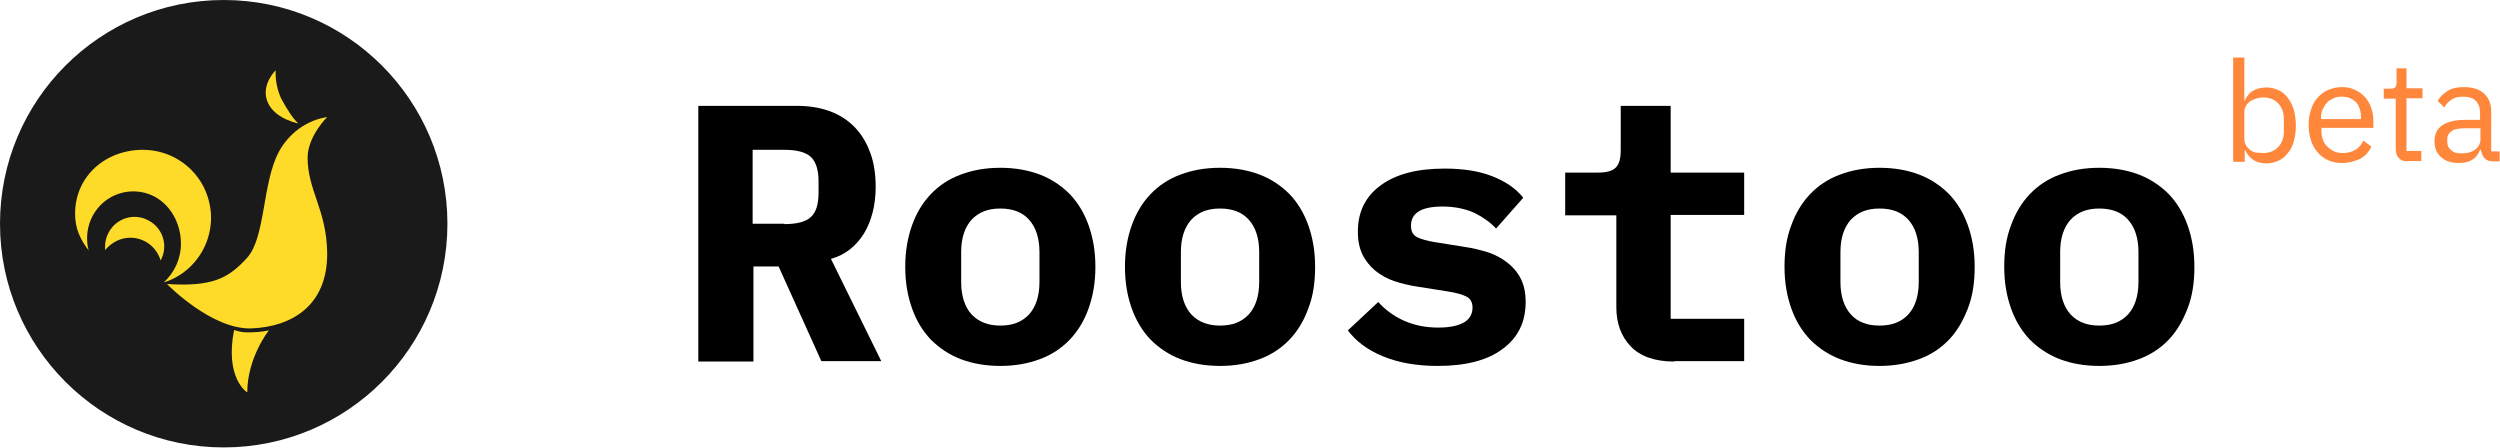
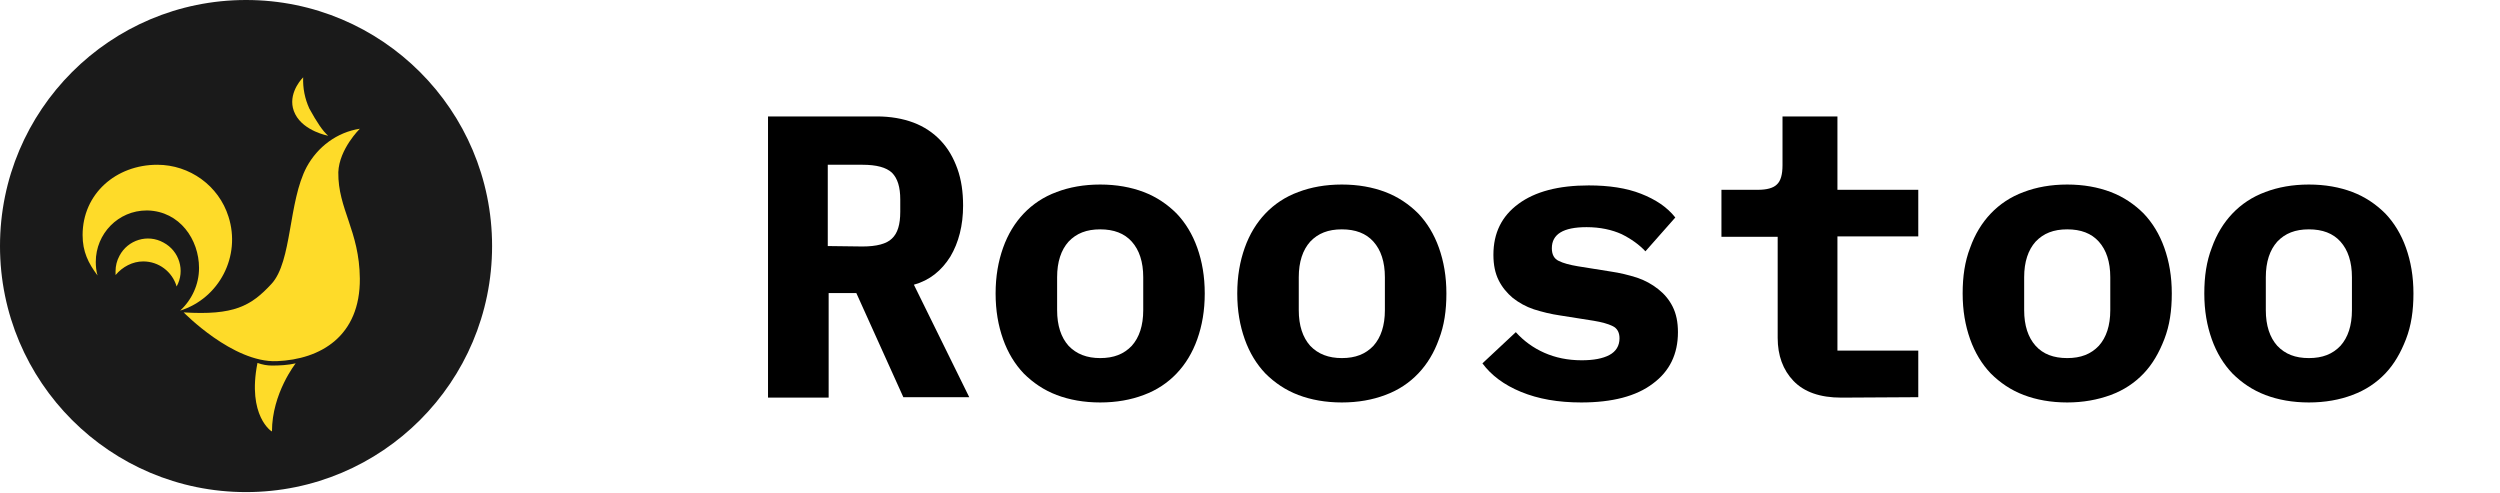
- <svg xmlns="http://www.w3.org/2000/svg" version="1.1" id="Layer_1" x="0px" y="0px" viewBox="0 0 625.8 112" style="enable-background:new 0 0 625.8 112;" xml:space="preserve">
+ <svg xmlns="http://www.w3.org/2000/svg" version="1.1" id="Layer_1" x="0px" y="0px" viewBox="0 0 569 112" style="enable-background:new 0 0 569 112;" xml:space="preserve">
  <style type="text/css">
	.st0{fill:#1A1A1A;}
	.st1{fill:#FEDB29;}
- 	.st2{fill:#FF873C;}
</style>
  <circle class="st0" cx="56" cy="56" r="56" />
  <path class="st1" d="M81.9,29.3c-5.2,0.8-9.6,4.1-12.1,8.7c-4.2,7.9-3.3,21.5-8,26.6s-8.6,7.2-20,6.5c0,0,11.2,11.5,21.2,11.1  s19-5.7,18.9-18.8c-0.1-10.9-5-15.8-4.9-24.2C77.2,33.9,81.9,29.3,81.9,29.3z" />
  <path class="st1" d="M69,17.6c-0.1,2.5,0.4,4.9,1.4,7.1c1.7,3.1,3.1,5.2,4.3,6.2c0,0-5.5-1-7.5-4.9S68.1,18.5,69,17.6z" />
  <path class="st1" d="M58.6,82.6c1.1,0.4,2.2,0.6,3.3,0.6c1.8,0,3.6-0.1,5.4-0.5c0,0-5.4,6.8-5.4,15.5C61.9,98.3,56.2,94.7,58.6,82.6  z" />
  <path class="st1" d="M32.6,59.5c3.5,0,6.6,2.3,7.6,5.7c2-3.6,0.6-8.1-3-10c-3.6-2-8.1-0.6-10,3c-0.6,1.1-0.9,2.3-0.9,3.5  c0,0.3,0,0.6,0,0.9C27.9,60.7,30.2,59.5,32.6,59.5z" />
  <path class="st1" d="M35.8,37.5c-9.4,0-17,6.6-17,16c0,3.8,1.3,6.4,3.4,9.2c-0.3-1-0.4-2.1-0.4-3.1c0-6.4,5.1-11.7,11.6-11.7  c0.1,0,0.1,0,0.2,0c7.3,0.2,11.7,6.6,11.7,13.1c0,3.7-1.6,7.2-4.3,9.7c8.9-2.8,13.9-12.4,11-21.4C49.8,42.3,43.2,37.5,35.8,37.5z" />
  <g>
-     <path d="M188.4,90.5h-13.6v-64h24.8c3.1,0,5.9,0.5,8.3,1.4c2.4,0.9,4.5,2.3,6.2,4.1c1.7,1.8,2.9,3.9,3.8,6.4   c0.9,2.5,1.3,5.3,1.3,8.4c0,4.5-1,8.4-2.9,11.6c-2,3.2-4.7,5.4-8.3,6.4l12.6,25.6h-15l-10.7-23.7h-6.3V90.5z M196.3,56.1   c3.2,0,5.5-0.6,6.7-1.8c1.3-1.2,1.9-3.2,1.9-6.1v-2.8c0-2.8-0.6-4.8-1.9-6.1c-1.3-1.2-3.5-1.8-6.7-1.8h-7.9v18.5H196.3z" />
-     <path d="M250.4,91.6c-3.7,0-7-0.6-9.9-1.7c-2.9-1.1-5.4-2.8-7.5-4.9c-2-2.1-3.6-4.7-4.7-7.8c-1.1-3.1-1.7-6.5-1.7-10.4   c0-3.9,0.6-7.3,1.7-10.4c1.1-3.1,2.7-5.7,4.7-7.8c2-2.1,4.5-3.8,7.5-4.9c2.9-1.1,6.2-1.7,9.9-1.7c3.7,0,7,0.6,9.9,1.7   c2.9,1.1,5.4,2.8,7.5,4.9c2,2.1,3.6,4.7,4.7,7.8c1.1,3.1,1.7,6.5,1.7,10.4c0,3.9-0.6,7.3-1.7,10.4c-1.1,3.1-2.7,5.7-4.7,7.8   c-2,2.1-4.5,3.8-7.5,4.9C257.4,91,254.1,91.6,250.4,91.6z M250.4,81.5c3.1,0,5.4-0.9,7.2-2.8c1.7-1.9,2.6-4.6,2.6-8.1v-7.5   c0-3.5-0.9-6.2-2.6-8.1c-1.7-1.9-4.1-2.8-7.2-2.8c-3.1,0-5.4,0.9-7.2,2.8c-1.7,1.9-2.6,4.6-2.6,8.1v7.5c0,3.5,0.9,6.2,2.6,8.1   C245,80.6,247.4,81.5,250.4,81.5z" />
-     <path d="M305.4,91.6c-3.7,0-7-0.6-9.9-1.7c-2.9-1.1-5.4-2.8-7.5-4.9c-2-2.1-3.6-4.7-4.7-7.8s-1.7-6.5-1.7-10.4   c0-3.9,0.6-7.3,1.7-10.4c1.1-3.1,2.7-5.7,4.7-7.8c2-2.1,4.5-3.8,7.5-4.9c2.9-1.1,6.2-1.7,9.9-1.7s7,0.6,9.9,1.7   c2.9,1.1,5.4,2.8,7.5,4.9c2,2.1,3.6,4.7,4.7,7.8c1.1,3.1,1.7,6.5,1.7,10.4c0,3.9-0.5,7.3-1.7,10.4c-1.1,3.1-2.7,5.7-4.7,7.8   c-2,2.1-4.5,3.8-7.5,4.9C312.4,91,309.1,91.6,305.4,91.6z M305.4,81.5c3.1,0,5.4-0.9,7.2-2.8c1.7-1.9,2.6-4.6,2.6-8.1v-7.5   c0-3.5-0.9-6.2-2.6-8.1c-1.7-1.9-4.1-2.8-7.2-2.8s-5.4,0.9-7.2,2.8c-1.7,1.9-2.6,4.6-2.6,8.1v7.5c0,3.5,0.9,6.2,2.6,8.1   C300,80.6,302.4,81.5,305.4,81.5z" />
-     <path d="M359.9,91.6c-5.3,0-9.8-0.8-13.7-2.4c-3.9-1.6-6.8-3.8-8.8-6.5l7.6-7.1c1.8,2,4,3.6,6.5,4.7c2.5,1.1,5.3,1.7,8.5,1.7   c2.7,0,4.8-0.4,6.3-1.2c1.5-0.8,2.3-2.1,2.3-3.8c0-1.3-0.5-2.3-1.6-2.8c-1-0.5-2.5-0.9-4.3-1.2l-7.6-1.2c-2.1-0.3-4.1-0.8-6-1.4   c-1.8-0.6-3.4-1.5-4.8-2.6c-1.3-1.1-2.4-2.4-3.2-4c-0.8-1.6-1.2-3.5-1.2-5.8c0-5,1.9-8.8,5.7-11.6c3.8-2.8,9.1-4.2,16-4.2   c4.6,0,8.6,0.6,11.9,1.9c3.3,1.3,5.9,3,7.8,5.4l-6.8,7.7c-1.4-1.5-3.2-2.8-5.4-3.9c-2.2-1-4.9-1.6-8-1.6c-5.3,0-7.9,1.6-7.9,4.8   c0,1.4,0.5,2.4,1.6,2.9c1,0.5,2.5,0.9,4.3,1.2l7.5,1.2c2.1,0.3,4.1,0.8,6,1.4c1.8,0.6,3.4,1.5,4.8,2.6c1.4,1.1,2.5,2.4,3.3,4   c0.8,1.6,1.2,3.5,1.2,5.8c0,5-1.9,8.9-5.7,11.7C372.4,90.2,366.9,91.6,359.9,91.6z" />
-     <path d="M419.1,90.5c-4.9,0-8.5-1.3-10.9-3.8s-3.6-5.8-3.6-9.8v-23h-12.8V43.2h8.3c2,0,3.5-0.4,4.3-1.2c0.9-0.8,1.3-2.3,1.3-4.4   V26.5h12.5v16.7h18.4v10.6h-18.4v26h18.4v10.6H419.1z" />
-     <path d="M470.5,91.6c-3.7,0-7-0.6-9.9-1.7c-2.9-1.1-5.4-2.8-7.5-4.9c-2-2.1-3.6-4.7-4.7-7.8c-1.1-3.1-1.7-6.5-1.7-10.4   c0-3.9,0.5-7.3,1.7-10.4c1.1-3.1,2.7-5.7,4.7-7.8c2-2.1,4.5-3.8,7.5-4.9c2.9-1.1,6.2-1.7,9.9-1.7c3.7,0,7,0.6,9.9,1.7   c2.9,1.1,5.4,2.8,7.5,4.9c2,2.1,3.6,4.7,4.7,7.8c1.1,3.1,1.7,6.5,1.7,10.4c0,3.9-0.5,7.3-1.7,10.4s-2.7,5.7-4.7,7.8   c-2,2.1-4.5,3.8-7.5,4.9C477.4,91,474.1,91.6,470.5,91.6z M470.5,81.5c3.1,0,5.4-0.9,7.2-2.8c1.7-1.9,2.6-4.6,2.6-8.1v-7.5   c0-3.5-0.9-6.2-2.6-8.1c-1.7-1.9-4.1-2.8-7.2-2.8c-3.1,0-5.4,0.9-7.2,2.8c-1.7,1.9-2.6,4.6-2.6,8.1v7.5c0,3.5,0.9,6.2,2.6,8.1   C465,80.6,467.4,81.5,470.5,81.5z" />
-     <path d="M525.5,91.6c-3.7,0-7-0.6-9.9-1.7c-2.9-1.1-5.4-2.8-7.5-4.9c-2-2.1-3.6-4.7-4.7-7.8c-1.1-3.1-1.7-6.5-1.7-10.4   c0-3.9,0.5-7.3,1.7-10.4c1.1-3.1,2.7-5.7,4.7-7.8c2-2.1,4.5-3.8,7.5-4.9c2.9-1.1,6.2-1.7,9.9-1.7c3.7,0,7,0.6,9.9,1.7   c2.9,1.1,5.4,2.8,7.5,4.9c2,2.1,3.6,4.7,4.7,7.8c1.1,3.1,1.7,6.5,1.7,10.4c0,3.9-0.5,7.3-1.7,10.4s-2.7,5.7-4.7,7.8   c-2,2.1-4.5,3.8-7.5,4.9C532.5,91,529.2,91.6,525.5,91.6z M525.5,81.5c3.1,0,5.4-0.9,7.2-2.8c1.7-1.9,2.6-4.6,2.6-8.1v-7.5   c0-3.5-0.9-6.2-2.6-8.1c-1.7-1.9-4.1-2.8-7.2-2.8c-3.1,0-5.4,0.9-7.2,2.8c-1.7,1.9-2.6,4.6-2.6,8.1v7.5c0,3.5,0.9,6.2,2.6,8.1   C520.1,80.6,522.4,81.5,525.5,81.5z" />
-   </g>
-   <g>
-     <path class="st2" d="M559,14.4h2.8v10.8h0.1c0.5-1.1,1.2-2,2.1-2.5s2-0.8,3.3-0.8c1.1,0,2.1,0.2,3.1,0.7c0.9,0.4,1.7,1.1,2.3,1.9   c0.6,0.8,1.1,1.8,1.5,3c0.3,1.2,0.5,2.5,0.5,3.9c0,1.5-0.2,2.8-0.5,3.9c-0.3,1.2-0.8,2.2-1.5,3c-0.6,0.8-1.4,1.5-2.3,1.9   c-0.9,0.4-1.9,0.7-3.1,0.7c-2.5,0-4.2-1.1-5.3-3.3h-0.1v2.9H559V14.4z M566.5,38.3c1.6,0,2.8-0.5,3.8-1.5c0.9-1,1.4-2.3,1.4-3.9   v-3.1c0-1.6-0.5-2.9-1.4-3.9c-0.9-1-2.2-1.5-3.8-1.5c-0.6,0-1.2,0.1-1.8,0.3c-0.6,0.2-1.1,0.4-1.5,0.7c-0.4,0.3-0.8,0.7-1,1.1   c-0.2,0.4-0.4,0.9-0.4,1.4v6.8c0,0.6,0.1,1.1,0.4,1.6c0.2,0.5,0.6,0.8,1,1.2c0.4,0.3,0.9,0.6,1.5,0.7   C565.2,38.2,565.8,38.3,566.5,38.3z" />
-     <path class="st2" d="M586.2,40.8c-1.2,0-2.4-0.2-3.4-0.7c-1-0.4-1.9-1.1-2.6-1.9c-0.7-0.8-1.3-1.8-1.7-3s-0.6-2.5-0.6-3.9   c0-1.4,0.2-2.7,0.6-3.9c0.4-1.2,0.9-2.2,1.7-3c0.7-0.8,1.6-1.5,2.6-1.9c1-0.4,2.1-0.7,3.4-0.7c1.2,0,2.3,0.2,3.3,0.7   c1,0.4,1.8,1.1,2.5,1.8s1.2,1.7,1.6,2.8c0.4,1.1,0.5,2.3,0.5,3.5V32h-13v0.8c0,0.8,0.1,1.5,0.4,2.2c0.2,0.7,0.6,1.2,1.1,1.7   c0.5,0.5,1,0.9,1.7,1.2s1.4,0.4,2.3,0.4c1.1,0,2.2-0.3,3-0.8c0.9-0.5,1.5-1.3,2-2.3l2,1.5c-0.6,1.3-1.5,2.3-2.7,3   C589.4,40.4,587.9,40.8,586.2,40.8z M586.2,24.2c-0.8,0-1.5,0.1-2.1,0.4c-0.6,0.3-1.2,0.6-1.6,1.1c-0.5,0.5-0.8,1.1-1.1,1.7   s-0.4,1.4-0.4,2.2v0.2h10v-0.4c0-1.6-0.4-2.9-1.3-3.9C588.8,24.7,587.7,24.2,586.2,24.2z" />
-     <path class="st2" d="M602.7,40.4c-1,0-1.7-0.3-2.2-0.8c-0.5-0.5-0.8-1.3-0.8-2.2V24.7h-3v-2.5h1.7c0.6,0,1-0.1,1.2-0.4   c0.2-0.2,0.3-0.7,0.3-1.3v-3.4h2.5v5h4v2.5h-4v13.2h3.7v2.5H602.7z" />
-     <path class="st2" d="M624.2,40.4c-1.1,0-1.8-0.3-2.3-0.8c-0.5-0.6-0.7-1.3-0.9-2.1h-0.2c-0.4,1.1-1.1,2-2,2.5   c-0.9,0.6-2,0.8-3.3,0.8c-1.9,0-3.4-0.5-4.5-1.5s-1.6-2.3-1.6-4c0-1.7,0.6-3,1.9-3.9c1.3-0.9,3.2-1.4,5.9-1.4h3.6v-1.8   c0-1.3-0.4-2.3-1.1-3s-1.8-1-3.2-1c-1.1,0-2,0.2-2.8,0.7c-0.7,0.5-1.4,1.1-1.8,2l-1.7-1.6c0.5-1,1.3-1.8,2.4-2.5   c1.1-0.7,2.4-1,4.1-1c2.2,0,3.9,0.5,5.1,1.6c1.2,1.1,1.8,2.6,1.8,4.5v10h2.1v2.5H624.2z M616.1,38.4c0.7,0,1.3-0.1,1.9-0.2   c0.6-0.2,1.1-0.4,1.5-0.7s0.8-0.7,1-1.1c0.2-0.4,0.4-0.8,0.4-1.3v-3h-3.7c-1.6,0-2.8,0.2-3.5,0.7c-0.7,0.5-1.1,1.1-1.1,2v0.7   c0,0.9,0.3,1.6,1,2.1C614.2,38.2,615,38.4,616.1,38.4z" />
+     <path d="M188.4,90.5h-13.6v-64h24.8c3.1,0,5.9,0.5,8.3,1.4c2.4,0.9,4.5,2.3,6.2,4.1c1.7,1.8,2.9,3.9,3.8,6.4   c0.9,2.5,1.3,5.3,1.3,8.4c0,4.5-1,8.4-2.9,11.6c-2,3.2-4.7,5.4-8.3,6.4l12.6,25.6h-15l-10.7-23.7h-6.3v23.8H188.4z M196.3,56.1   c3.2,0,5.5-0.6,6.7-1.8c1.3-1.2,1.9-3.2,1.9-6.1v-2.8c0-2.8-0.6-4.8-1.9-6.1c-1.3-1.2-3.5-1.8-6.7-1.8h-7.9V56L196.3,56.1   L196.3,56.1z" />
+     <path d="M250.4,91.6c-3.7,0-7-0.6-9.9-1.7s-5.4-2.8-7.5-4.9c-2-2.1-3.6-4.7-4.7-7.8c-1.1-3.1-1.7-6.5-1.7-10.4s0.6-7.3,1.7-10.4   c1.1-3.1,2.7-5.7,4.7-7.8s4.5-3.8,7.5-4.9c2.9-1.1,6.2-1.7,9.9-1.7s7,0.6,9.9,1.7c2.9,1.1,5.4,2.8,7.5,4.9c2,2.1,3.6,4.7,4.7,7.8   s1.7,6.5,1.7,10.4s-0.6,7.3-1.7,10.4s-2.7,5.7-4.7,7.8c-2,2.1-4.5,3.8-7.5,4.9C257.4,91,254.1,91.6,250.4,91.6z M250.4,81.5   c3.1,0,5.4-0.9,7.2-2.8c1.7-1.9,2.6-4.6,2.6-8.1v-7.5c0-3.5-0.9-6.2-2.6-8.1c-1.7-1.9-4.1-2.8-7.2-2.8c-3.1,0-5.4,0.9-7.2,2.8   c-1.7,1.9-2.6,4.6-2.6,8.1v7.5c0,3.5,0.9,6.2,2.6,8.1C245,80.6,247.4,81.5,250.4,81.5z" />
+     <path d="M305.4,91.6c-3.7,0-7-0.6-9.9-1.7s-5.4-2.8-7.5-4.9c-2-2.1-3.6-4.7-4.7-7.8s-1.7-6.5-1.7-10.4s0.6-7.3,1.7-10.4   c1.1-3.1,2.7-5.7,4.7-7.8s4.5-3.8,7.5-4.9c2.9-1.1,6.2-1.7,9.9-1.7s7,0.6,9.9,1.7c2.9,1.1,5.4,2.8,7.5,4.9c2,2.1,3.6,4.7,4.7,7.8   s1.7,6.5,1.7,10.4s-0.5,7.3-1.7,10.4c-1.1,3.1-2.7,5.7-4.7,7.8c-2,2.1-4.5,3.8-7.5,4.9C312.4,91,309.1,91.6,305.4,91.6z    M305.4,81.5c3.1,0,5.4-0.9,7.2-2.8c1.7-1.9,2.6-4.6,2.6-8.1v-7.5c0-3.5-0.9-6.2-2.6-8.1c-1.7-1.9-4.1-2.8-7.2-2.8   s-5.4,0.9-7.2,2.8c-1.7,1.9-2.6,4.6-2.6,8.1v7.5c0,3.5,0.9,6.2,2.6,8.1C300,80.6,302.4,81.5,305.4,81.5z" />
+     <path d="M359.9,91.6c-5.3,0-9.8-0.8-13.7-2.4c-3.9-1.6-6.8-3.8-8.8-6.5l7.6-7.1c1.8,2,4,3.6,6.5,4.7s5.3,1.7,8.5,1.7   c2.7,0,4.8-0.4,6.3-1.2c1.5-0.8,2.3-2.1,2.3-3.8c0-1.3-0.5-2.3-1.6-2.8c-1-0.5-2.5-0.9-4.3-1.2l-7.6-1.2c-2.1-0.3-4.1-0.8-6-1.4   c-1.8-0.6-3.4-1.5-4.8-2.6c-1.3-1.1-2.4-2.4-3.2-4c-0.8-1.6-1.2-3.5-1.2-5.8c0-5,1.9-8.8,5.7-11.6c3.8-2.8,9.1-4.2,16-4.2   c4.6,0,8.6,0.6,11.9,1.9c3.3,1.3,5.9,3,7.8,5.4l-6.8,7.7c-1.4-1.5-3.2-2.8-5.4-3.9c-2.2-1-4.9-1.6-8-1.6c-5.3,0-7.9,1.6-7.9,4.8   c0,1.4,0.5,2.4,1.6,2.9c1,0.5,2.5,0.9,4.3,1.2l7.5,1.2c2.1,0.3,4.1,0.8,6,1.4c1.8,0.6,3.4,1.5,4.8,2.6c1.4,1.1,2.5,2.4,3.3,4   s1.2,3.5,1.2,5.8c0,5-1.9,8.9-5.7,11.7C372.4,90.2,366.9,91.6,359.9,91.6z" />
+     <path d="M419.1,90.5c-4.9,0-8.5-1.3-10.9-3.8s-3.6-5.8-3.6-9.8v-23h-12.8V43.2h8.3c2,0,3.5-0.4,4.3-1.2c0.9-0.8,1.3-2.3,1.3-4.4   V26.5h12.5v16.7h18.4v10.6h-18.4v26h18.4v10.6L419.1,90.5L419.1,90.5z" />
+     <path d="M470.5,91.6c-3.7,0-7-0.6-9.9-1.7s-5.4-2.8-7.5-4.9c-2-2.1-3.6-4.7-4.7-7.8c-1.1-3.1-1.7-6.5-1.7-10.4s0.5-7.3,1.7-10.4   c1.1-3.1,2.7-5.7,4.7-7.8s4.5-3.8,7.5-4.9c2.9-1.1,6.2-1.7,9.9-1.7c3.7,0,7,0.6,9.9,1.7c2.9,1.1,5.4,2.8,7.5,4.9   c2,2.1,3.6,4.7,4.7,7.8s1.7,6.5,1.7,10.4s-0.5,7.3-1.7,10.4s-2.7,5.7-4.7,7.8c-2,2.1-4.5,3.8-7.5,4.9S474.1,91.6,470.5,91.6z    M470.5,81.5c3.1,0,5.4-0.9,7.2-2.8c1.7-1.9,2.6-4.6,2.6-8.1v-7.5c0-3.5-0.9-6.2-2.6-8.1c-1.7-1.9-4.1-2.8-7.2-2.8   s-5.4,0.9-7.2,2.8c-1.7,1.9-2.6,4.6-2.6,8.1v7.5c0,3.5,0.9,6.2,2.6,8.1S467.4,81.5,470.5,81.5z" />
+     <path d="M525.5,91.6c-3.7,0-7-0.6-9.9-1.7s-5.4-2.8-7.5-4.9c-2-2.1-3.6-4.7-4.7-7.8c-1.1-3.1-1.7-6.5-1.7-10.4s0.5-7.3,1.7-10.4   c1.1-3.1,2.7-5.7,4.7-7.8s4.5-3.8,7.5-4.9c2.9-1.1,6.2-1.7,9.9-1.7s7,0.6,9.9,1.7c2.9,1.1,5.4,2.8,7.5,4.9c2,2.1,3.6,4.7,4.7,7.8   c1.1,3.1,1.7,6.5,1.7,10.4s-0.5,7.3-1.7,10.4s-2.7,5.7-4.7,7.8c-2,2.1-4.5,3.8-7.5,4.9C532.5,91,529.2,91.6,525.5,91.6z    M525.5,81.5c3.1,0,5.4-0.9,7.2-2.8c1.7-1.9,2.6-4.6,2.6-8.1v-7.5c0-3.5-0.9-6.2-2.6-8.1c-1.7-1.9-4.1-2.8-7.2-2.8   c-3.1,0-5.4,0.9-7.2,2.8c-1.7,1.9-2.6,4.6-2.6,8.1v7.5c0,3.5,0.9,6.2,2.6,8.1C520.1,80.6,522.4,81.5,525.5,81.5z" />
  </g>
</svg>
